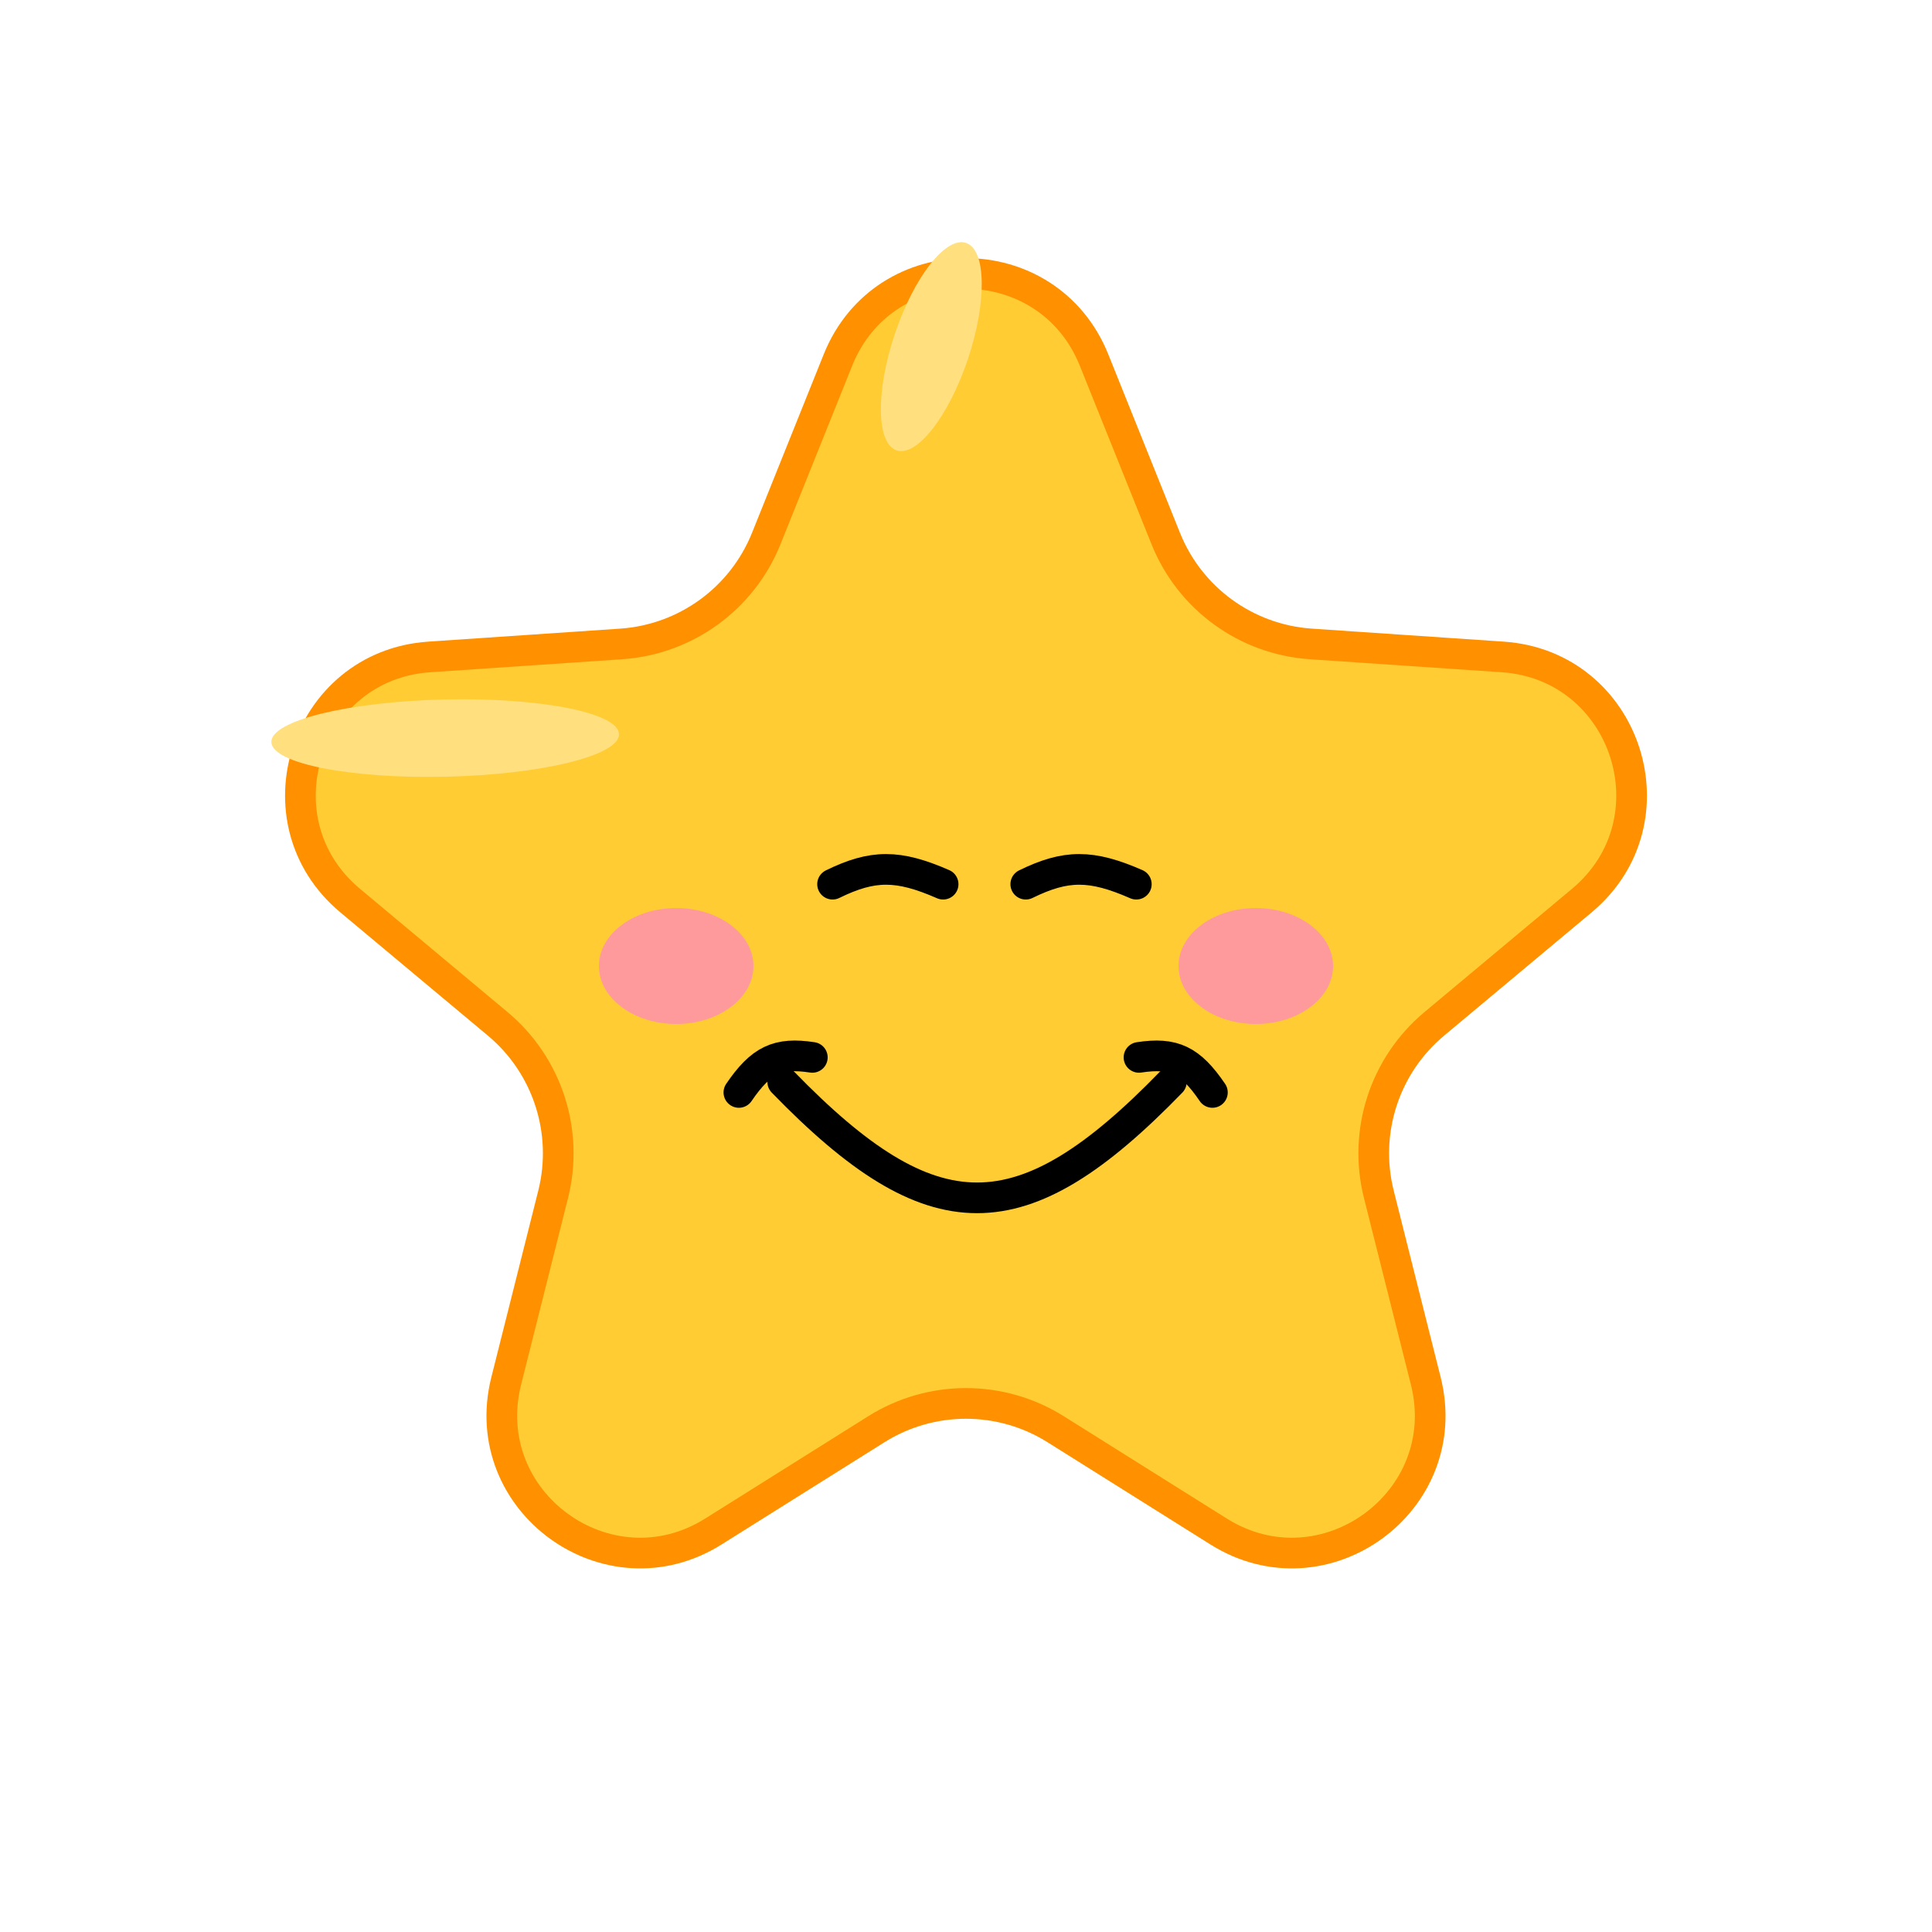
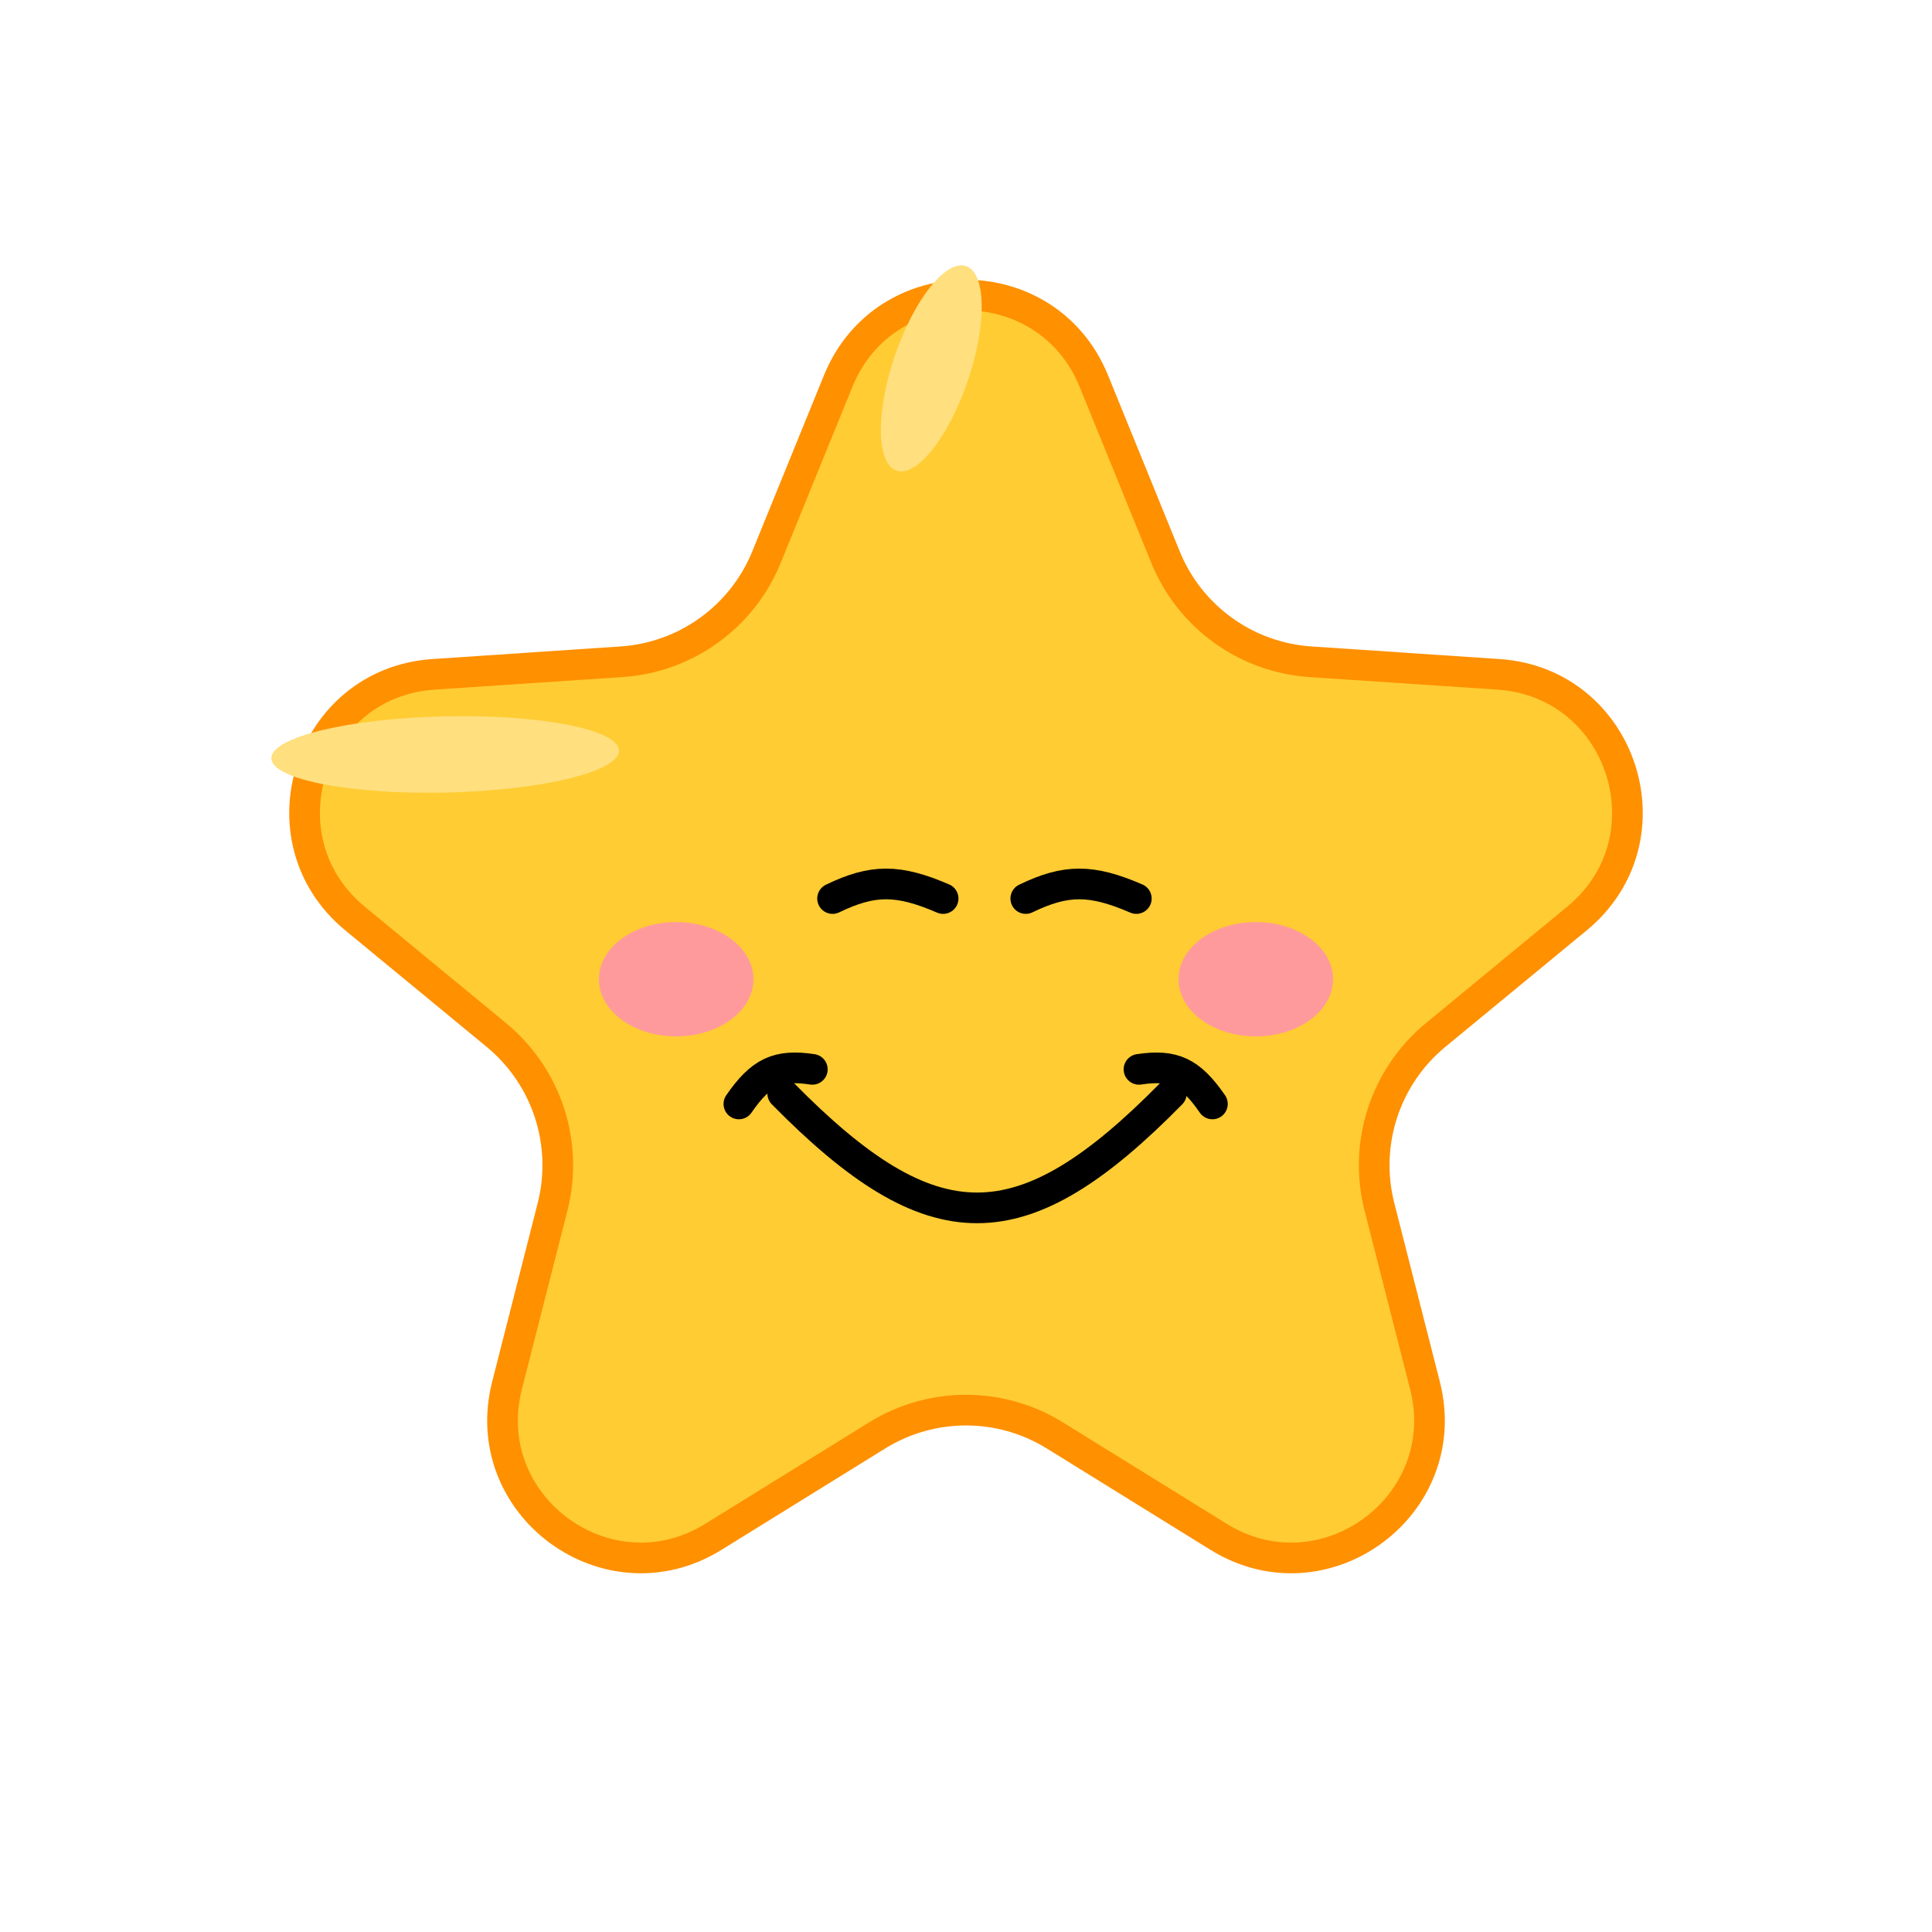
<svg xmlns="http://www.w3.org/2000/svg" width="63" height="63" viewBox="0 0 63 63" fill="none">
-   <path d="M27.324 11.741C28.836 7.976 34.164 7.976 35.676 11.741L38.013 17.56C38.8 19.52 40.638 20.855 42.745 20.998L49.002 21.422C53.049 21.697 54.696 26.765 51.583 29.366L46.77 33.387C45.15 34.74 44.447 36.902 44.963 38.949L46.493 45.031C47.482 48.965 43.171 52.097 39.736 49.94L34.424 46.606C32.636 45.483 30.364 45.483 28.576 46.606L23.264 49.94C19.829 52.097 15.518 48.965 16.507 45.031L18.037 38.949C18.552 36.902 17.85 34.74 16.23 33.387L11.417 29.366C8.304 26.765 9.951 21.697 13.998 21.422L20.255 20.998C22.362 20.855 24.2 19.52 24.987 17.56L27.324 11.741Z" fill="#FFCC33" stroke="#FF9000" />
-   <ellipse cx="14.517" cy="24.068" rx="1.26" ry="5.67" transform="rotate(88.6985 14.5168 24.0681)" fill="#FFDF7E" />
-   <ellipse cx="30.369" cy="11.304" rx="1.26" ry="3.567" transform="rotate(18.4856 30.3686 11.3043)" fill="#FFDF7E" />
-   <path d="M37.141 34.48C38.271 34.307 38.817 34.568 39.535 35.623" stroke="black" stroke-linecap="round" />
-   <path d="M33.449 28.832C34.762 28.189 35.584 28.189 37.054 28.832" stroke="black" stroke-linecap="round" />
-   <path d="M27.149 28.832C28.462 28.189 29.284 28.189 30.754 28.832" stroke="black" stroke-linecap="round" />
-   <path d="M24.094 35.623C24.813 34.568 25.359 34.307 26.489 34.48" stroke="black" stroke-linecap="round" />
-   <path d="M38.196 35.28C33.306 40.32 30.415 40.32 25.524 35.28" stroke="black" stroke-linecap="round" />
-   <ellipse cx="2.52" cy="1.89" rx="2.52" ry="1.89" transform="matrix(1 0 0 -1 38.4297 33.3906)" fill="#FF9A9C" />
-   <ellipse cx="2.52" cy="1.89" rx="2.52" ry="1.89" transform="matrix(1 0 0 -1 19.5298 33.3906)" fill="#FF9A9C" />
+   <path d="M35.668 12.425L38.005 18.166C38.798 20.114 40.633 21.439 42.732 21.579L48.862 21.989C52.926 22.261 54.567 27.362 51.423 29.952L46.813 33.751C45.169 35.106 44.455 37.29 44.982 39.355L46.466 45.176C47.467 49.1 43.18 52.246 39.737 50.114L34.395 46.806C32.621 45.708 30.379 45.708 28.605 46.806L23.263 50.114C19.82 52.246 15.533 49.1 16.534 45.176L18.018 39.355C18.545 37.29 17.831 35.106 16.187 33.751L11.577 29.952C8.433 27.362 10.074 22.261 14.138 21.989L20.268 21.579C22.367 21.439 24.202 20.114 24.995 18.166L27.332 12.425C28.854 8.688 34.146 8.688 35.668 12.425Z" fill="#FFCC33" stroke="#FF9000" />
+   <ellipse cx="1.243" cy="5.67" rx="1.243" ry="5.67" transform="matrix(0.0230288 0.999735 -0.999749 0.0224025 20.1567 23.2319)" fill="#FFDF7E" />
+   <ellipse cx="1.258" cy="3.523" rx="1.258" ry="3.523" transform="matrix(0.949703 0.313151 -0.321019 0.947073 30.3042 8.28174)" fill="#FFDF7E" />
+   <path d="M37.141 34.87C38.271 34.7 38.817 34.957 39.535 35.998" stroke="black" stroke-linecap="round" />
+   <path d="M33.449 29.3C34.762 28.666 35.584 28.666 37.054 29.3" stroke="black" stroke-linecap="round" />
+   <path d="M27.149 29.3C28.462 28.666 29.284 28.666 30.754 29.3" stroke="black" stroke-linecap="round" />
+   <path d="M24.094 35.998C24.813 34.957 25.359 34.7 26.489 34.87" stroke="black" stroke-linecap="round" />
+   <path d="M38.196 35.659C33.306 40.63 30.415 40.63 25.524 35.659" stroke="black" stroke-linecap="round" />
+   <ellipse cx="2.52" cy="1.864" rx="2.52" ry="1.864" transform="matrix(1 0 0 -1 38.4297 33.7954)" fill="#FF9A9C" />
+   <ellipse cx="2.52" cy="1.864" rx="2.52" ry="1.864" transform="matrix(1 0 0 -1 19.5298 33.7954)" fill="#FF9A9C" />
</svg>
